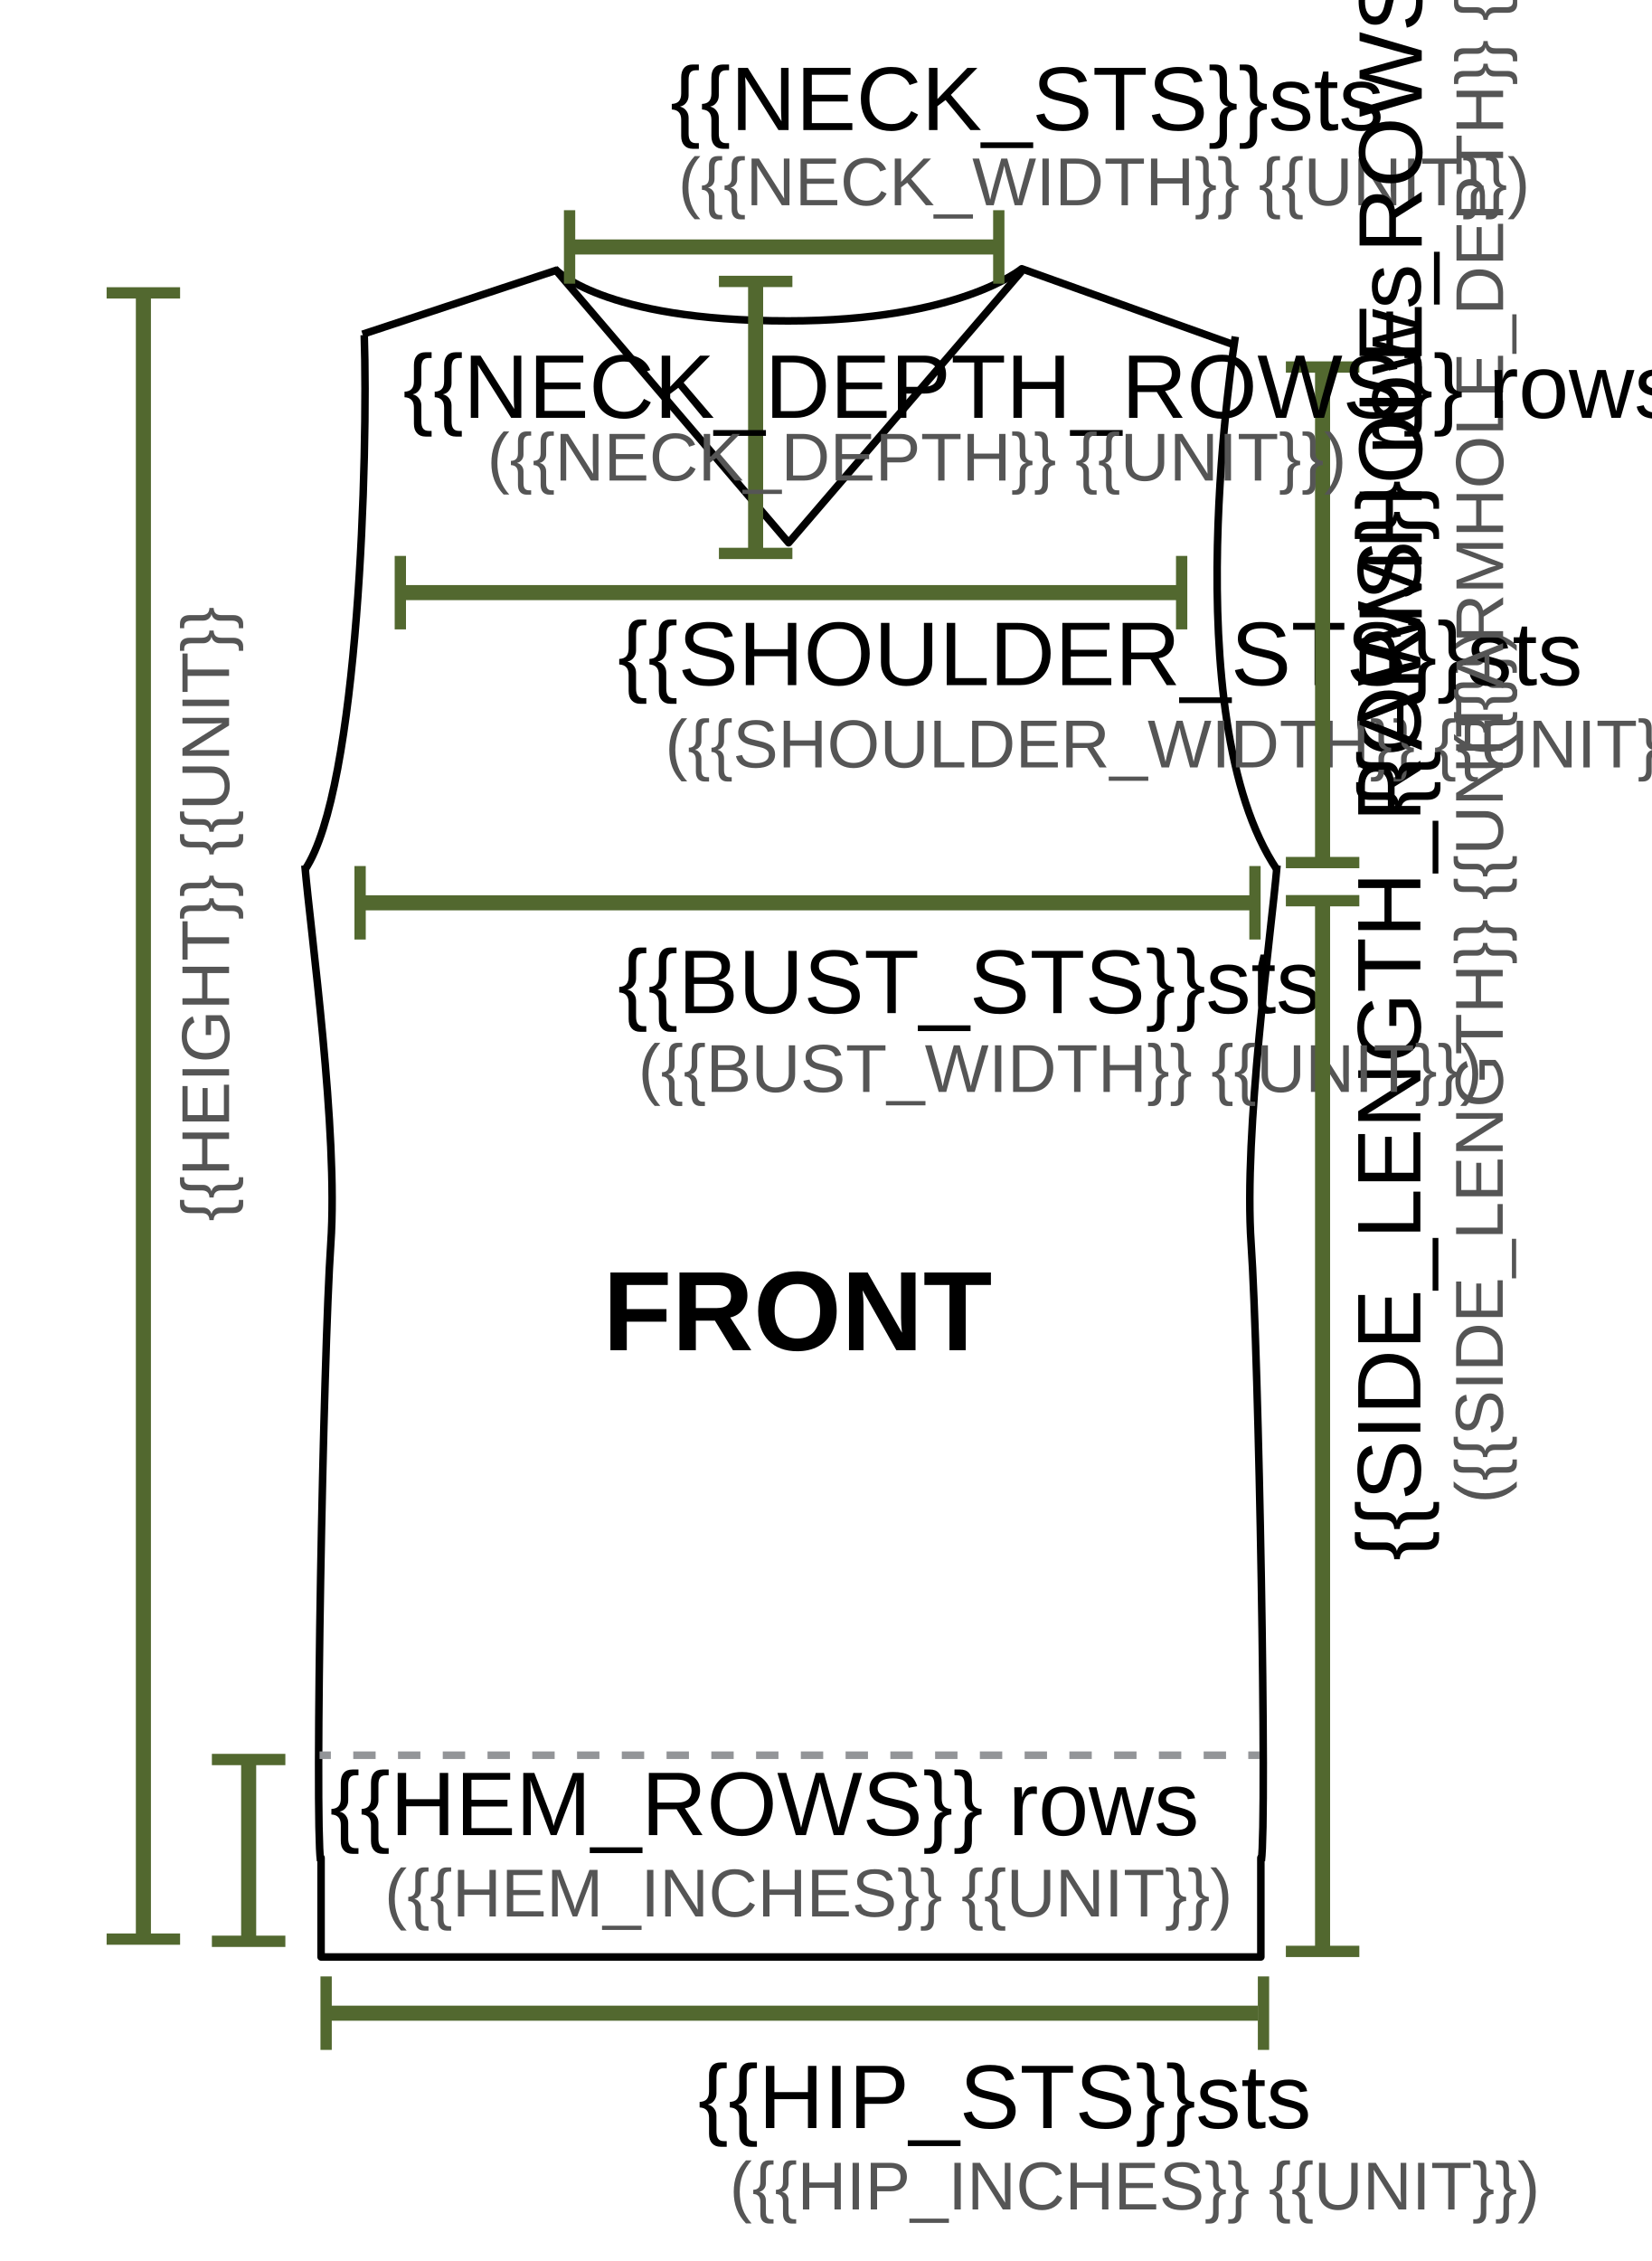
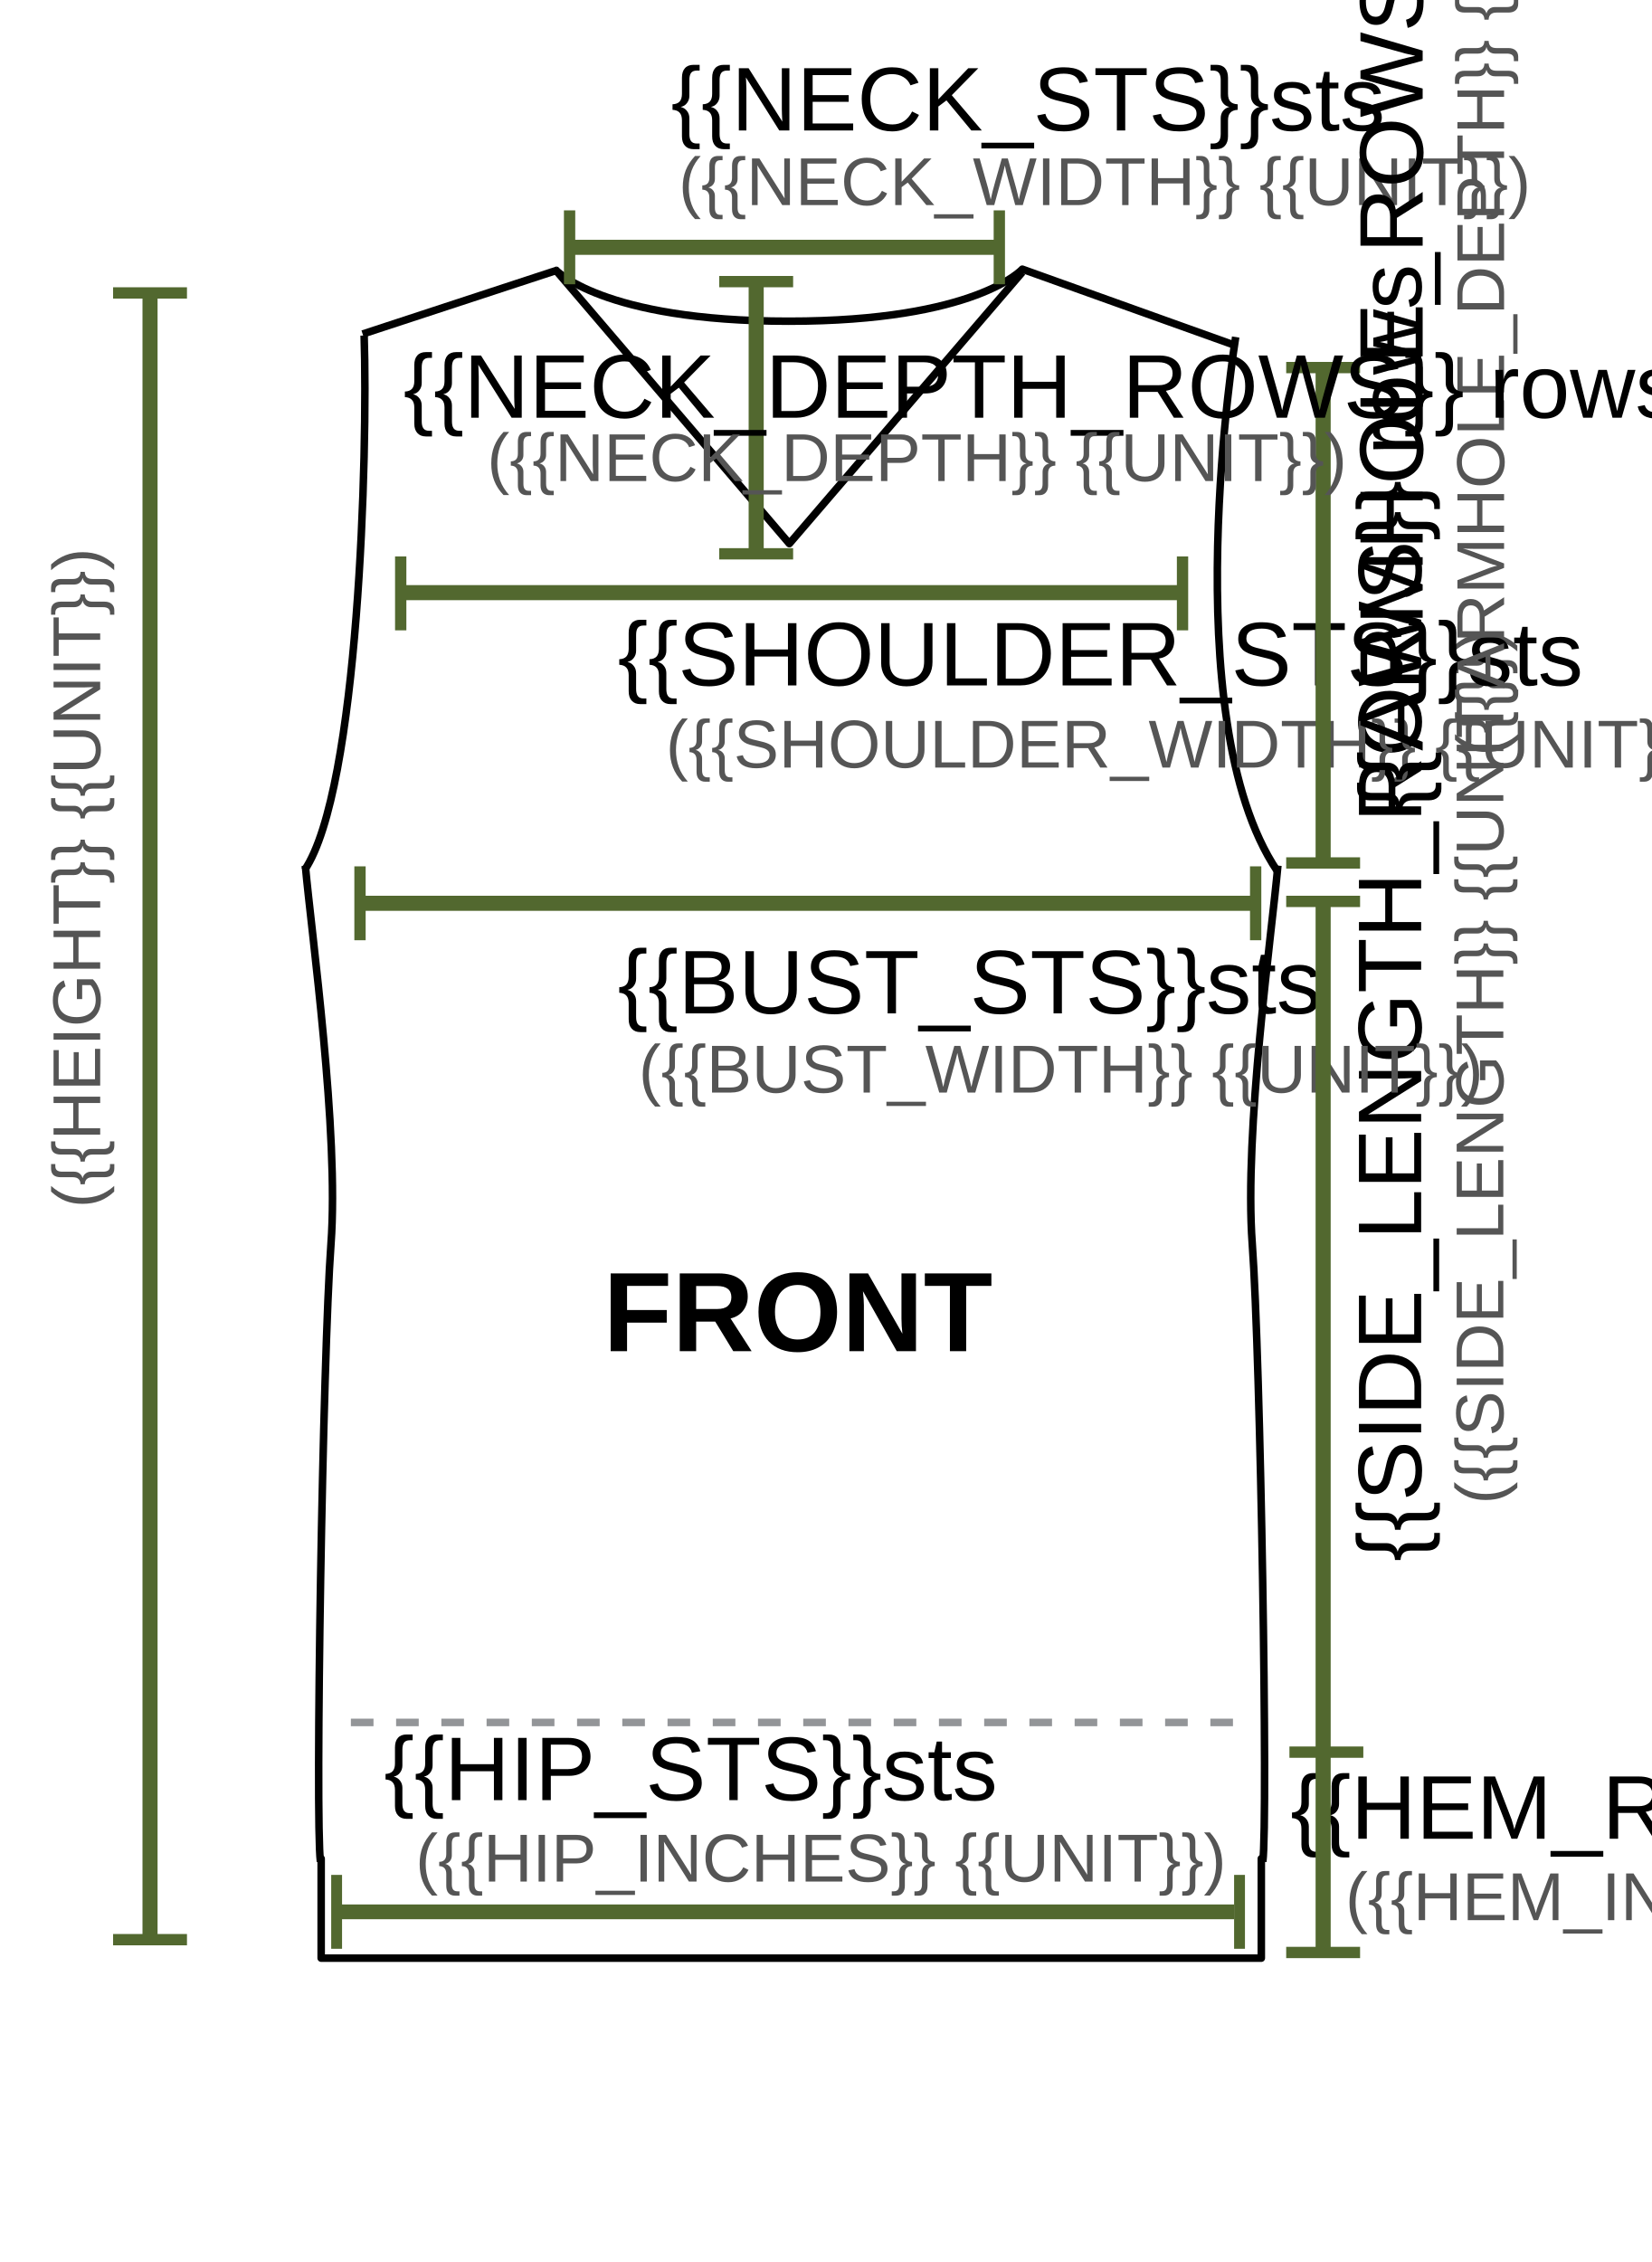
- <svg xmlns="http://www.w3.org/2000/svg" id="new_straight" width="219.14" height="300" viewBox="0 0 219.14 300">
+ <svg xmlns="http://www.w3.org/2000/svg" id="new_straight" width="219.1" height="300" viewBox="0 0 219.1 300">
  <g id="round_body">
-     <polyline points="42.61 246.5 42.61 259.66 167.33 259.66 167.33 246.5" fill="none" stroke="#010101" stroke-linecap="round" stroke-linejoin="round" />
-     <path d="M40.46,114.83c.76,8.91,4.46,35.26,3.44,50.19-1.02,14.93-2.13,76.34-1.36,81.88" fill="none" stroke="#010101" />
-     <path d="M169.48,114.83c-.76,8.91-4.46,35.26-3.44,50.19,1.02,14.93,2.12,76.34,1.36,81.88" fill="none" stroke="#010101" />
-     <path d="M48.34,44.47c.52,15.63-.67,60.22-7.88,70.94" fill="none" stroke="#010101" stroke-linejoin="round" />
-     <path d="M163.94,44.66s-8.16,50.38,5.54,70.75" fill="none" stroke="#010101" stroke-linejoin="round" />
-     <path d="M73.61,35.66l31.05,36.36,30.92-36.02" fill="none" stroke="#010101" stroke-linejoin="round" />
-     <path d="M73.62,35.66s6.06,6.92,30.98,6.92c22.75,0,31-6.92,31-6.92l28.19,10.1" fill="none" stroke="#010101" stroke-linejoin="round" />
+     <polyline points="42.6 246.5 42.6 259.7 167.3 259.7 167.3 246.5" fill="none" stroke="#010101" stroke-linecap="round" stroke-linejoin="round" />
+     <path d="M40.5,114.8c.8,8.9,4.5,35.3,3.4,50.2s-2.1,76.3-1.4,81.9" fill="none" stroke="#010101" />
+     <path d="M169.5,114.8c-.8,8.9-4.5,35.3-3.4,50.2s2.1,76.3,1.4,81.9" fill="none" stroke="#010101" />
+     <path d="M48.3,44.5c.5,15.6-.7,60.2-7.9,70.9" fill="none" stroke="#010101" stroke-linejoin="round" />
+     <path d="M163.9,44.7s-8.2,50.4,5.5,70.8" fill="none" stroke="#010101" stroke-linejoin="round" />
+     <path d="M73.6,35.7l31.1,36.4,30.9-36" fill="none" stroke="#010101" stroke-linejoin="round" />
+     <path d="M73.6,35.7s6.1,6.9,31,6.9,31-6.9,31-6.9l28.2,10.1" fill="none" stroke="#010101" stroke-linejoin="round" />
  </g>
  <g isolation="isolate">
-     <text transform="translate(188.5 207.09) rotate(-90)" font-family="ArialMT, Arial" font-size="12" isolation="isolate">
-       <tspan x="0" y="0">{{SIDE_LENGTH_ROWS}} rows</tspan>
-     </text>
+     <g isolation="isolate">
+       <g isolation="isolate">
+         <g isolation="isolate">
+           <text transform="translate(188.5 207.1) rotate(-90)" font-family="ArialMT, Arial" font-size="12" isolation="isolate">
+             <tspan x="0" y="0">{{SIDE_LENGTH_ROWS}} rows</tspan>
+           </text>
+         </g>
+       </g>
+     </g>
  </g>
  <g isolation="isolate">
-     <text transform="translate(199.43 199.49) rotate(-90)" fill="#555" font-family="ArialMT, Arial" font-size="9" isolation="isolate">
-       <tspan x="0" y="0">({{SIDE_LENGTH}} {{UNIT}})</tspan>
-     </text>
+     <g isolation="isolate">
+       <g isolation="isolate">
+         <g isolation="isolate">
+           <text transform="translate(199.4 199.5) rotate(-90)" fill="#555" font-family="ArialMT, Arial" font-size="9" isolation="isolate">
+             <tspan x="0" y="0">({{SIDE_LENGTH}} {{UNIT}})</tspan>
+           </text>
+         </g>
+       </g>
+     </g>
  </g>
  <g id="NECKWIDTH">
-     <line x1="75.59" y1="32.77" x2="132.55" y2="32.77" fill="none" stroke="#52682f" stroke-miterlimit="10" stroke-width="2" />
-     <rect x="74.84" y="27.89" width="1.5" height="9.75" fill="#52682f" />
-     <rect x="131.8" y="27.89" width="1.5" height="9.75" fill="#52682f" />
+     <line x1="75.6" y1="32.8" x2="132.6" y2="32.8" fill="none" stroke="#52682f" stroke-miterlimit="10" stroke-width="2" />
+     <rect x="74.8" y="27.9" width="1.5" height="9.8" fill="#52682f" />
+     <rect x="131.8" y="27.9" width="1.5" height="9.8" fill="#52682f" />
  </g>
  <g id="HEIGHT_LINE">
-     <line x1="19.03" y1="257.29" x2="19.03" y2="38.86" fill="none" stroke="#52682f" stroke-miterlimit="10" stroke-width="2" />
-     <rect x="14.15" y="256.54" width="9.75" height="1.5" fill="#52682f" />
-     <rect x="14.15" y="38.11" width="9.75" height="1.5" fill="#52682f" />
+     <line x1="19.9" y1="257.3" x2="19.9" y2="38.9" fill="none" stroke="#52682f" stroke-miterlimit="10" stroke-width="2" />
+     <rect x="15" y="256.5" width="9.8" height="1.5" fill="#52682f" />
+     <rect x="15" y="38.1" width="9.8" height="1.5" fill="#52682f" />
  </g>
  <g id="HEIGHT_UNIT">
    <g isolation="isolate">
-       <text transform="translate(30.4 162.05) rotate(-90)" fill="#555" font-family="ArialMT, Arial" font-size="9" isolation="isolate">
-         <tspan x="0" y="0">{{HEIGHT}} {{UNIT}}</tspan>
-       </text>
+       <g isolation="isolate">
+         <g isolation="isolate">
+           <g isolation="isolate">
+             <text transform="translate(13.29 160.22) rotate(-90)" fill="#555" font-family="ArialMT, Arial" font-size="9" isolation="isolate">
+               <tspan x="0" y="0">({{HEIGHT}} {{UNIT}})</tspan>
+             </text>
+           </g>
+         </g>
+       </g>
    </g>
  </g>
  <g id="BUST_STS" isolation="isolate">
    <g isolation="isolate">
-       <text transform="translate(78.64 134.42)" font-family="ArialMT, Arial" font-size="12" isolation="isolate">
-         <tspan x="0" y="0" xml:space="preserve"> {{BUST_STS}}sts</tspan>
-       </text>
+       <g isolation="isolate">
+         <g isolation="isolate">
+           <g isolation="isolate">
+             <text transform="translate(78.6 134.4)" font-family="ArialMT, Arial" font-size="12" isolation="isolate">
+               <tspan x="0" y="0" xml:space="preserve"> {{BUST_STS}}sts</tspan>
+             </text>
+           </g>
+         </g>
+       </g>
    </g>
  </g>
  <g id="HEM_MEASUREMENT" isolation="isolate">
    <g isolation="isolate">
-       <text transform="translate(40.44 243.49)" font-family="ArialMT, Arial" font-size="12" isolation="isolate">
-         <tspan x="0" y="0" xml:space="preserve"> {{HEM_ROWS}} rows</tspan>
-       </text>
-       <text transform="translate(36.02 254.29)" fill="#555" font-family="ArialMT, Arial" font-size="9" isolation="isolate">
-         <tspan x="0" y="0" xml:space="preserve">      ({{HEM_INCHES}} {{UNIT}})</tspan>
-       </text>
+       <g isolation="isolate">
+         <g isolation="isolate">
+           <g isolation="isolate">
+             <text transform="translate(167.83 243.86)" font-family="ArialMT, Arial" font-size="12" isolation="isolate">
+               <tspan x="0" y="0" xml:space="preserve"> {{HEM_ROWS}} rows</tspan>
+             </text>
+           </g>
+         </g>
+       </g>
+       <g isolation="isolate">
+         <g isolation="isolate">
+           <g isolation="isolate">
+             <text transform="translate(163.43 254.66)" fill="#555" font-family="ArialMT, Arial" font-size="9" isolation="isolate">
+               <tspan x="0" y="0" xml:space="preserve">      ({{HEM_INCHES}} {{UNIT}})</tspan>
+             </text>
+           </g>
+         </g>
+       </g>
    </g>
  </g>
  <g id="BUST_UNIT">
    <g isolation="isolate">
-       <text transform="translate(84.7 144.88)" fill="#555" font-family="ArialMT, Arial" font-size="9" isolation="isolate">
-         <tspan x="0" y="0">({{BUST_WIDTH}} {{UNIT}})</tspan>
-       </text>
+       <g isolation="isolate">
+         <g isolation="isolate">
+           <g isolation="isolate">
+             <text transform="translate(84.7 144.9)" fill="#555" font-family="ArialMT, Arial" font-size="9" isolation="isolate">
+               <tspan x="0" y="0">({{BUST_WIDTH}} {{UNIT}})</tspan>
+             </text>
+           </g>
+         </g>
+       </g>
    </g>
  </g>
  <g id="BUST_LINE">
-     <line x1="47.79" y1="119.79" x2="166.55" y2="119.79" fill="none" stroke="#52682f" stroke-miterlimit="10" stroke-width="2" />
-     <rect x="47.04" y="114.91" width="1.5" height="9.75" fill="#52682f" />
-     <rect x="165.8" y="114.91" width="1.5" height="9.75" fill="#52682f" />
+     <line x1="47.8" y1="119.8" x2="166.6" y2="119.8" fill="none" stroke="#52682f" stroke-miterlimit="10" stroke-width="2" />
+     <rect x="47" y="114.9" width="1.5" height="9.8" fill="#52682f" />
+     <rect x="165.8" y="114.9" width="1.5" height="9.8" fill="#52682f" />
  </g>
  <g id="HEM_BAND_TOP_LINE">
-     <line x1="43.28" y1="267.12" x2="166.92" y2="267.12" fill="none" stroke="#52682f" stroke-miterlimit="10" stroke-width="2" />
-     <rect x="42.53" y="262.24" width="1.5" height="9.75" fill="#52682f" />
-     <rect x="166.93" y="262.24" width="1.5" height="9.75" fill="#52682f" />
-   </g>
-   <g id="HEM_DEPTH_LINE">
-     <line x1="33" y1="257.58" x2="33" y2="233.46" fill="none" stroke="#52682f" stroke-miterlimit="10" stroke-width="2" />
-     <rect x="28.12" y="256.83" width="9.75" height="1.5" fill="#52682f" />
-     <rect x="28.12" y="232.71" width="9.75" height="1.5" fill="#52682f" />
-   </g>
+     <line x1="44.7" y1="253.56" x2="163.69" y2="253.56" fill="none" stroke="#52682f" stroke-miterlimit="10" stroke-width="1.96" />
+     <rect x="43.93" y="248.66" width="1.44" height="9.8" fill="#52682f" />
+     <rect x="163.69" y="248.66" width="1.44" height="9.8" fill="#52682f" />
+   </g>
+   <rect x="171.03" y="231.63" width="9.8" height="1.5" fill="#52682f" />
  <g id="CROSS_SHOULDER_UNIT">
    <g isolation="isolate">
-       <text transform="translate(88.26 101.82)" fill="#555" font-family="ArialMT, Arial" font-size="9" isolation="isolate">
-         <tspan x="0" y="0">({{SHOULDER_WIDTH}} {{UNIT}})</tspan>
-       </text>
+       <g isolation="isolate">
+         <g isolation="isolate">
+           <g isolation="isolate">
+             <text transform="translate(88.3 101.8)" fill="#555" font-family="ArialMT, Arial" font-size="9" isolation="isolate">
+               <tspan x="0" y="0">({{SHOULDER_WIDTH}} {{UNIT}})</tspan>
+             </text>
+           </g>
+         </g>
+       </g>
    </g>
  </g>
  <g id="CROSS_SHOULDER_STS" isolation="isolate">
    <g isolation="isolate">
-       <text transform="translate(78.64 90.9)" font-family="ArialMT, Arial" font-size="12" isolation="isolate">
-         <tspan x="0" y="0" xml:space="preserve"> {{SHOULDER_STS}}sts</tspan>
-       </text>
+       <g isolation="isolate">
+         <g isolation="isolate">
+           <g isolation="isolate">
+             <text transform="translate(78.6 90.9)" font-family="ArialMT, Arial" font-size="12" isolation="isolate">
+               <tspan x="0" y="0" xml:space="preserve"> {{SHOULDER_STS}}sts</tspan>
+             </text>
+           </g>
+         </g>
+       </g>
    </g>
  </g>
  <g id="CROSS_SHOULDER">
-     <line x1="53.13" y1="78.63" x2="156.82" y2="78.63" fill="none" stroke="#52682f" stroke-miterlimit="10" stroke-width="2" />
-     <rect x="52.38" y="73.76" width="1.5" height="9.75" fill="#52682f" />
-     <rect x="156.07" y="73.76" width="1.5" height="9.75" fill="#52682f" />
+     <line x1="53.1" y1="78.6" x2="156.8" y2="78.6" fill="none" stroke="#52682f" stroke-miterlimit="10" stroke-width="2" />
+     <rect x="52.4" y="73.8" width="1.5" height="9.8" fill="#52682f" />
+     <rect x="156.1" y="73.8" width="1.5" height="9.8" fill="#52682f" />
  </g>
  <g id="NECK_WIDTH_STS" isolation="isolate">
    <g isolation="isolate">
-       <text transform="translate(88.95 17.26)" font-family="ArialMT, Arial" font-size="12" isolation="isolate">
-         <tspan x="0" y="0">{{NECK_STS}}sts</tspan>
-       </text>
+       <g isolation="isolate">
+         <g isolation="isolate">
+           <g isolation="isolate">
+             <text transform="translate(89 17.3)" font-family="ArialMT, Arial" font-size="12" isolation="isolate">
+               <tspan x="0" y="0">{{NECK_STS}}sts</tspan>
+             </text>
+           </g>
+         </g>
+       </g>
    </g>
  </g>
  <g id="NECK_WIDTH_UNITS">
    <g isolation="isolate">
-       <text transform="translate(90 27.23)" fill="#555" font-family="ArialMT, Arial" font-size="9" isolation="isolate">
-         <tspan x="0" y="0">({{NECK_WIDTH}} {{UNIT}})</tspan>
-       </text>
+       <g isolation="isolate">
+         <g isolation="isolate">
+           <g isolation="isolate">
+             <text transform="translate(90 27.2)" fill="#555" font-family="ArialMT, Arial" font-size="9" isolation="isolate">
+               <tspan x="0" y="0">({{NECK_WIDTH}} {{UNIT}})</tspan>
+             </text>
+           </g>
+         </g>
+       </g>
    </g>
  </g>
  <g id="NECK_DEPTH">
-     <line x1="100.28" y1="37.34" x2="100.28" y2="73.21" fill="none" stroke="#52682f" stroke-miterlimit="10" stroke-width="2" />
-     <rect x="95.41" y="36.59" width="9.75" height="1.5" fill="#52682f" />
-     <rect x="95.41" y="72.68" width="9.75" height="1.5" fill="#52682f" />
+     <line x1="100.3" y1="37.3" x2="100.3" y2="73.2" fill="none" stroke="#52682f" stroke-miterlimit="10" stroke-width="2" />
+     <rect x="95.4" y="36.6" width="9.8" height="1.5" fill="#52682f" />
+     <rect x="95.4" y="72.7" width="9.8" height="1.5" fill="#52682f" />
  </g>
  <g id="ARMHOLE_LINE">
-     <line x1="175.52" y1="48.7" x2="175.52" y2="114.45" fill="none" stroke="#52682f" stroke-miterlimit="10" stroke-width="2" />
-     <rect x="170.65" y="47.95" width="9.75" height="1.5" fill="#52682f" />
-     <rect x="170.65" y="113.7" width="9.75" height="1.5" fill="#52682f" />
+     <line x1="175.5" y1="48.7" x2="175.5" y2="114.4" fill="none" stroke="#52682f" stroke-miterlimit="10" stroke-width="2" />
+     <rect x="170.6" y="48" width="9.8" height="1.5" fill="#52682f" />
+     <rect x="170.6" y="113.7" width="9.8" height="1.5" fill="#52682f" />
  </g>
  <g id="ARMHOLE" isolation="isolate">
    <g isolation="isolate">
-       <text transform="translate(188.68 107.58) rotate(-90)" font-family="ArialMT, Arial" font-size="12" isolation="isolate">
-         <tspan x="0" y="0">{{ARMHOLE_ROWS}} rows</tspan>
-       </text>
-       <text transform="translate(199.48 100.33) rotate(-90)" fill="#555" font-family="ArialMT, Arial" font-size="9" isolation="isolate">
-         <tspan x="0" y="0">({{ARMHOLE_DEPTH}} {{UNIT}})</tspan>
-       </text>
+       <g isolation="isolate">
+         <g isolation="isolate">
+           <g isolation="isolate">
+             <text transform="translate(188.7 107.6) rotate(-90)" font-family="ArialMT, Arial" font-size="12" isolation="isolate">
+               <tspan x="0" y="0">{{ARMHOLE_ROWS}} rows</tspan>
+             </text>
+           </g>
+         </g>
+       </g>
+       <g isolation="isolate">
+         <g isolation="isolate">
+           <g isolation="isolate">
+             <text transform="translate(199.5 100.3) rotate(-90)" fill="#555" font-family="ArialMT, Arial" font-size="9" isolation="isolate">
+               <tspan x="0" y="0">({{ARMHOLE_DEPTH}} {{UNIT}})</tspan>
+             </text>
+           </g>
+         </g>
+       </g>
    </g>
  </g>
  <g isolation="isolate">
-     <text transform="translate(80.01 179.15)" font-family="Arial-BoldMT, Arial" font-size="15" font-weight="700" isolation="isolate">
-       <tspan x="0" y="0">FRONT</tspan>
-     </text>
+     <g isolation="isolate">
+       <g isolation="isolate">
+         <g isolation="isolate">
+           <text transform="translate(80 179.2)" font-family="Arial-BoldMT, Arial" font-size="15" font-weight="700" isolation="isolate">
+             <tspan x="0" y="0">FRONT</tspan>
+           </text>
+         </g>
+       </g>
+     </g>
  </g>
  <g id="SIDE_SEAM">
-     <line x1="175.52" y1="119.51" x2="175.52" y2="258.92" fill="none" stroke="#52682f" stroke-miterlimit="10" stroke-width="2" />
-     <rect x="170.65" y="118.76" width="9.75" height="1.5" fill="#52682f" />
-     <rect x="170.65" y="258.17" width="9.75" height="1.5" fill="#52682f" />
+     <line x1="175.5" y1="119.5" x2="175.5" y2="258.9" fill="none" stroke="#52682f" stroke-miterlimit="10" stroke-width="2" />
+     <rect x="170.6" y="118.8" width="9.8" height="1.5" fill="#52682f" />
+     <rect x="170.6" y="258.2" width="9.8" height="1.5" fill="#52682f" />
  </g>
  <g id="HIP_MEASUREMENT" isolation="isolate">
    <g isolation="isolate">
-       <text transform="translate(89.31 282.36)" font-family="ArialMT, Arial" font-size="12" isolation="isolate">
-         <tspan x="0" y="0" xml:space="preserve"> {{HIP_STS}}sts</tspan>
-       </text>
-       <text transform="translate(89.31 293.16)" fill="#555" font-family="ArialMT, Arial" font-size="9" isolation="isolate">
-         <tspan x="0" y="0" xml:space="preserve">   ({{HIP_INCHES}} {{UNIT}})</tspan>
-       </text>
+       <g isolation="isolate">
+         <g isolation="isolate">
+           <g isolation="isolate">
+             <text transform="translate(47.6 238.74)" font-family="ArialMT, Arial" font-size="12" isolation="isolate">
+               <tspan x="0" y="0" xml:space="preserve"> {{HIP_STS}}sts</tspan>
+             </text>
+           </g>
+         </g>
+       </g>
+       <g isolation="isolate">
+         <g isolation="isolate">
+           <g isolation="isolate">
+             <text transform="translate(47.6 249.54)" fill="#555" font-family="ArialMT, Arial" font-size="9" isolation="isolate">
+               <tspan x="0" y="0" xml:space="preserve">   ({{HIP_INCHES}} {{UNIT}})</tspan>
+             </text>
+           </g>
+         </g>
+       </g>
    </g>
  </g>
  <g id="NECK_DEPTH_ROWS" isolation="isolate">
    <g isolation="isolate">
-       <text transform="translate(53.48 55.44)" font-family="ArialMT, Arial" font-size="12" isolation="isolate">
-         <tspan x="0" y="0">{{NECK_DEPTH_ROWS}} rows</tspan>
-       </text>
+       <g isolation="isolate">
+         <g isolation="isolate">
+           <g isolation="isolate">
+             <text transform="translate(53.5 55.4)" font-family="ArialMT, Arial" font-size="12" isolation="isolate">
+               <tspan x="0" y="0">{{NECK_DEPTH_ROWS}} rows</tspan>
+             </text>
+           </g>
+         </g>
+       </g>
    </g>
  </g>
  <g id="NECK_DEPTH_UNITS">
    <g isolation="isolate">
-       <text transform="translate(64.65 63.76)" fill="#555" font-family="ArialMT, Arial" font-size="9" isolation="isolate">
-         <tspan x="0" y="0">({{NECK_DEPTH}} {{UNIT}})</tspan>
-       </text>
-     </g>
-   </g>
-   <line x1="48.11" y1="44.35" x2="74.01" y2="35.8" fill="none" stroke="#010101" stroke-linejoin="round" />
-   <line x1="42.41" y1="232.89" x2="43.91" y2="232.89" fill="none" stroke="#939598" stroke-miterlimit="10" />
-   <line x1="46.88" y1="232.89" x2="164.17" y2="232.89" fill="none" stroke="#939598" stroke-dasharray="2.97 2.97" stroke-miterlimit="10" />
-   <line x1="165.66" y1="232.89" x2="167.16" y2="232.89" fill="none" stroke="#939598" stroke-miterlimit="10" />
+       <g isolation="isolate">
+         <g isolation="isolate">
+           <g isolation="isolate">
+             <text transform="translate(64.6 63.8)" fill="#555" font-family="ArialMT, Arial" font-size="9" isolation="isolate">
+               <tspan x="0" y="0">({{NECK_DEPTH}} {{UNIT}})</tspan>
+             </text>
+           </g>
+         </g>
+       </g>
+     </g>
+   </g>
+   <line x1="48.1" y1="44.3" x2="74" y2="35.8" fill="none" stroke="#010101" stroke-linejoin="round" />
+   <line x1="46.54" y1="228.44" x2="163.84" y2="228.44" fill="none" stroke="#939598" stroke-dasharray="3 3" stroke-miterlimit="10" />
</svg>
